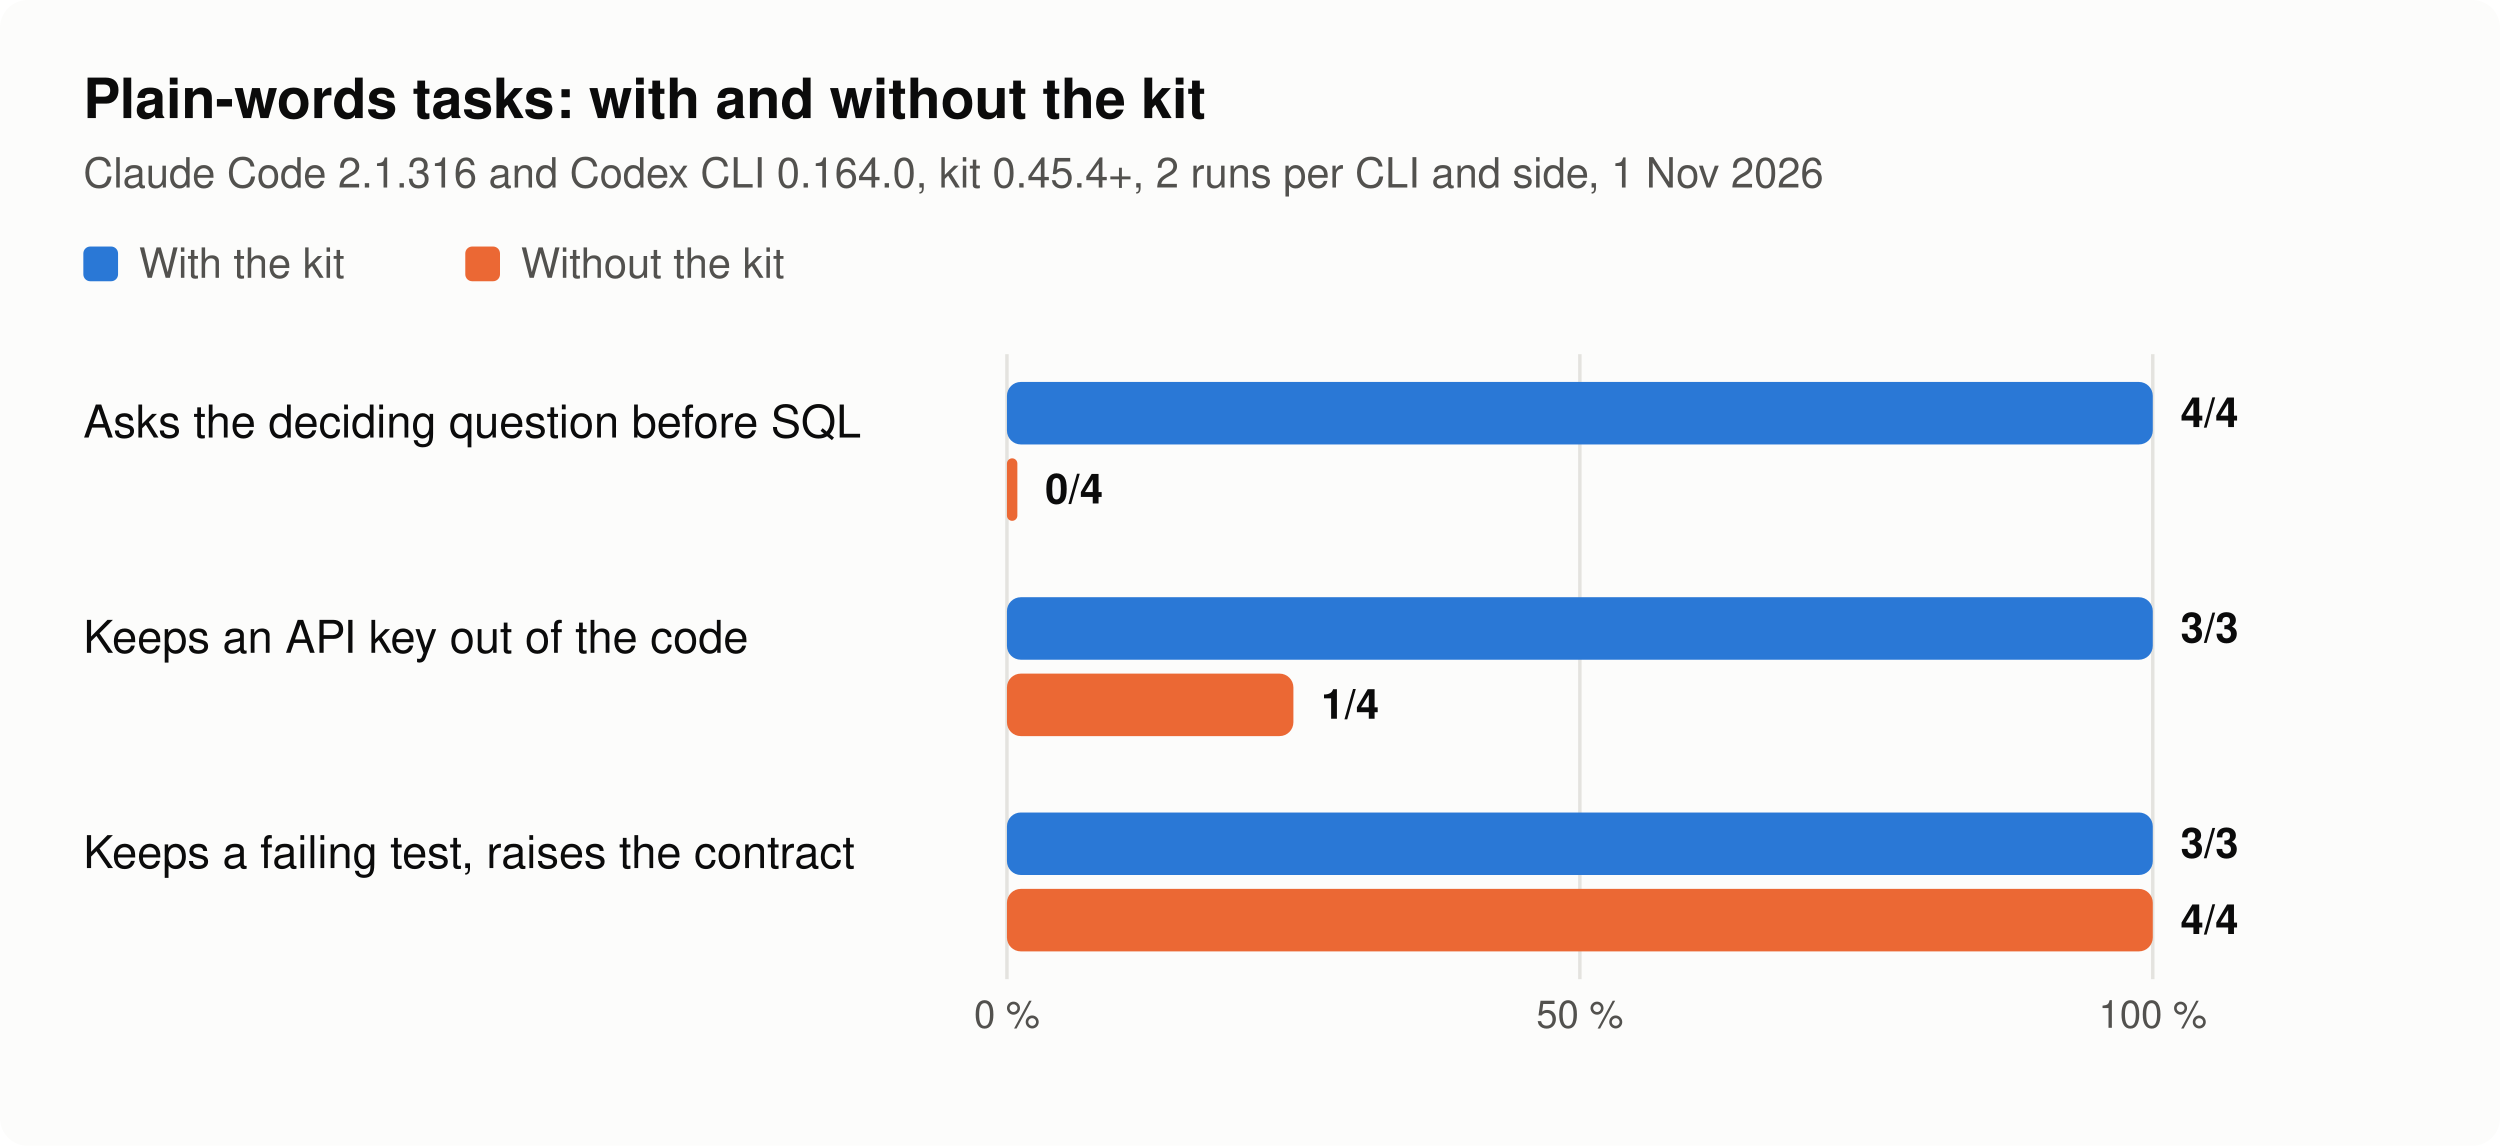
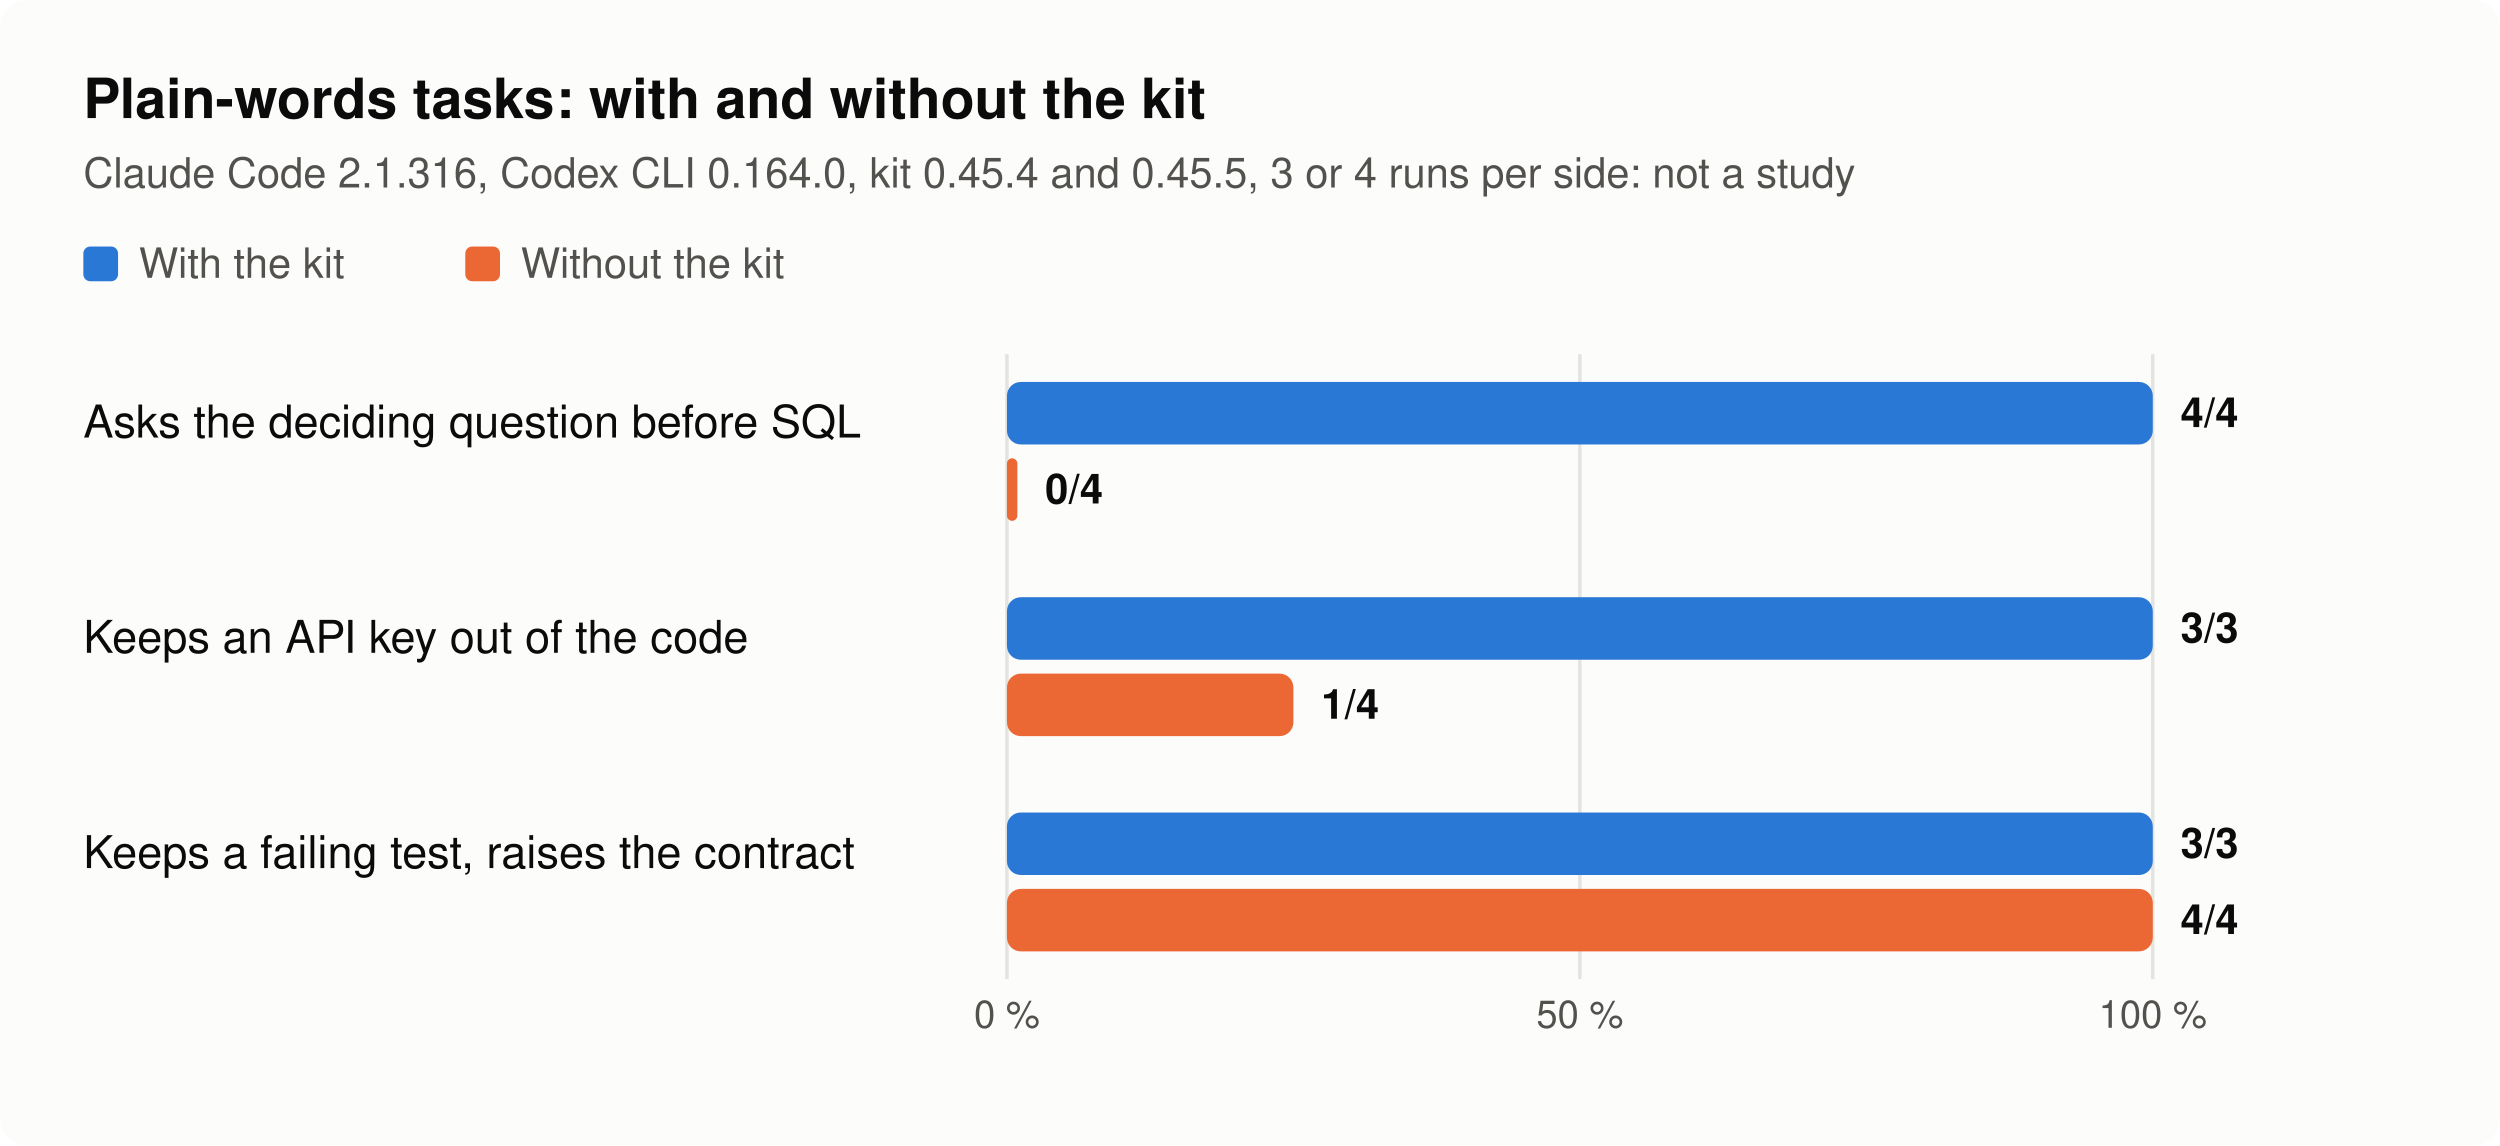
<svg xmlns="http://www.w3.org/2000/svg" width="720" height="330" viewBox="0 0 720 330" role="img" font-family="-apple-system, Segoe UI, Helvetica, Arial, sans-serif">
  <rect width="720" height="330" rx="8" fill="#fcfcfb" />
  <text x="24" y="34" font-size="16" fill="#0b0b0b" text-anchor="start" font-weight="600">Plain-words tasks: with and without the kit</text>
-   <text x="24" y="54" font-size="12" fill="#52514e" text-anchor="start" font-weight="400">Claude Code 2.1.316 and Codex CLI 0.164.0, kit 0.45.4+, 2 runs per CLI and side, 1 Nov 2026</text>
+   <text x="24" y="54" font-size="12" fill="#52514e" text-anchor="start" font-weight="400">Claude Code 2.1.316, Codex CLI 0.164.0, kit 0.45.4 and 0.45.5, 3 or 4 runs per side: not a study</text>
  <rect x="24" y="71" width="10" height="10" rx="2" fill="#2a78d6" />
  <text x="40" y="80" font-size="12" fill="#52514e" text-anchor="start" font-weight="400">With the kit</text>
  <rect x="134" y="71" width="10" height="10" rx="2" fill="#eb6834" />
  <text x="150" y="80" font-size="12" fill="#52514e" text-anchor="start" font-weight="400">Without the kit</text>
  <line x1="290" y1="102" x2="290" y2="282" stroke="#e4e3df" stroke-width="1" />
  <text x="290" y="296" font-size="11" fill="#52514e" text-anchor="middle" font-weight="400">0 %</text>
  <line x1="455.0" y1="102" x2="455.0" y2="282" stroke="#e4e3df" stroke-width="1" />
  <text x="455.0" y="296" font-size="11" fill="#52514e" text-anchor="middle" font-weight="400">50 %</text>
  <line x1="620" y1="102" x2="620" y2="282" stroke="#e4e3df" stroke-width="1" />
  <text x="620" y="296" font-size="11" fill="#52514e" text-anchor="middle" font-weight="400">100 %</text>
  <text x="24" y="126" font-size="13" fill="#0b0b0b" text-anchor="start" font-weight="400">Asks the deciding question before SQL</text>
  <rect x="290" y="110" width="330.0" height="18" rx="4" fill="#2a78d6" />
  <text x="628.0" y="123" font-size="12" fill="#0b0b0b" text-anchor="start" font-weight="600">4/4</text>
  <rect x="290" y="132" width="3" height="18" rx="1.5" fill="#eb6834" />
  <text x="301" y="145" font-size="12" fill="#0b0b0b" text-anchor="start" font-weight="600">0/4</text>
  <text x="24" y="188" font-size="13" fill="#0b0b0b" text-anchor="start" font-weight="400">Keeps an API key out of the code</text>
  <rect x="290" y="172" width="330.0" height="18" rx="4" fill="#2a78d6" />
  <text x="628.0" y="185" font-size="12" fill="#0b0b0b" text-anchor="start" font-weight="600">3/3</text>
  <rect x="290" y="194" width="82.5" height="18" rx="4" fill="#eb6834" />
  <text x="380.5" y="207" font-size="12" fill="#0b0b0b" text-anchor="start" font-weight="600">1/4</text>
  <text x="24" y="250" font-size="13" fill="#0b0b0b" text-anchor="start" font-weight="400">Keeps a failing test, raises the contract</text>
  <rect x="290" y="234" width="330.0" height="18" rx="4" fill="#2a78d6" />
  <text x="628.0" y="247" font-size="12" fill="#0b0b0b" text-anchor="start" font-weight="600">3/3</text>
  <rect x="290" y="256" width="330.0" height="18" rx="4" fill="#eb6834" />
  <text x="628.0" y="269" font-size="12" fill="#0b0b0b" text-anchor="start" font-weight="600">4/4</text>
</svg>
